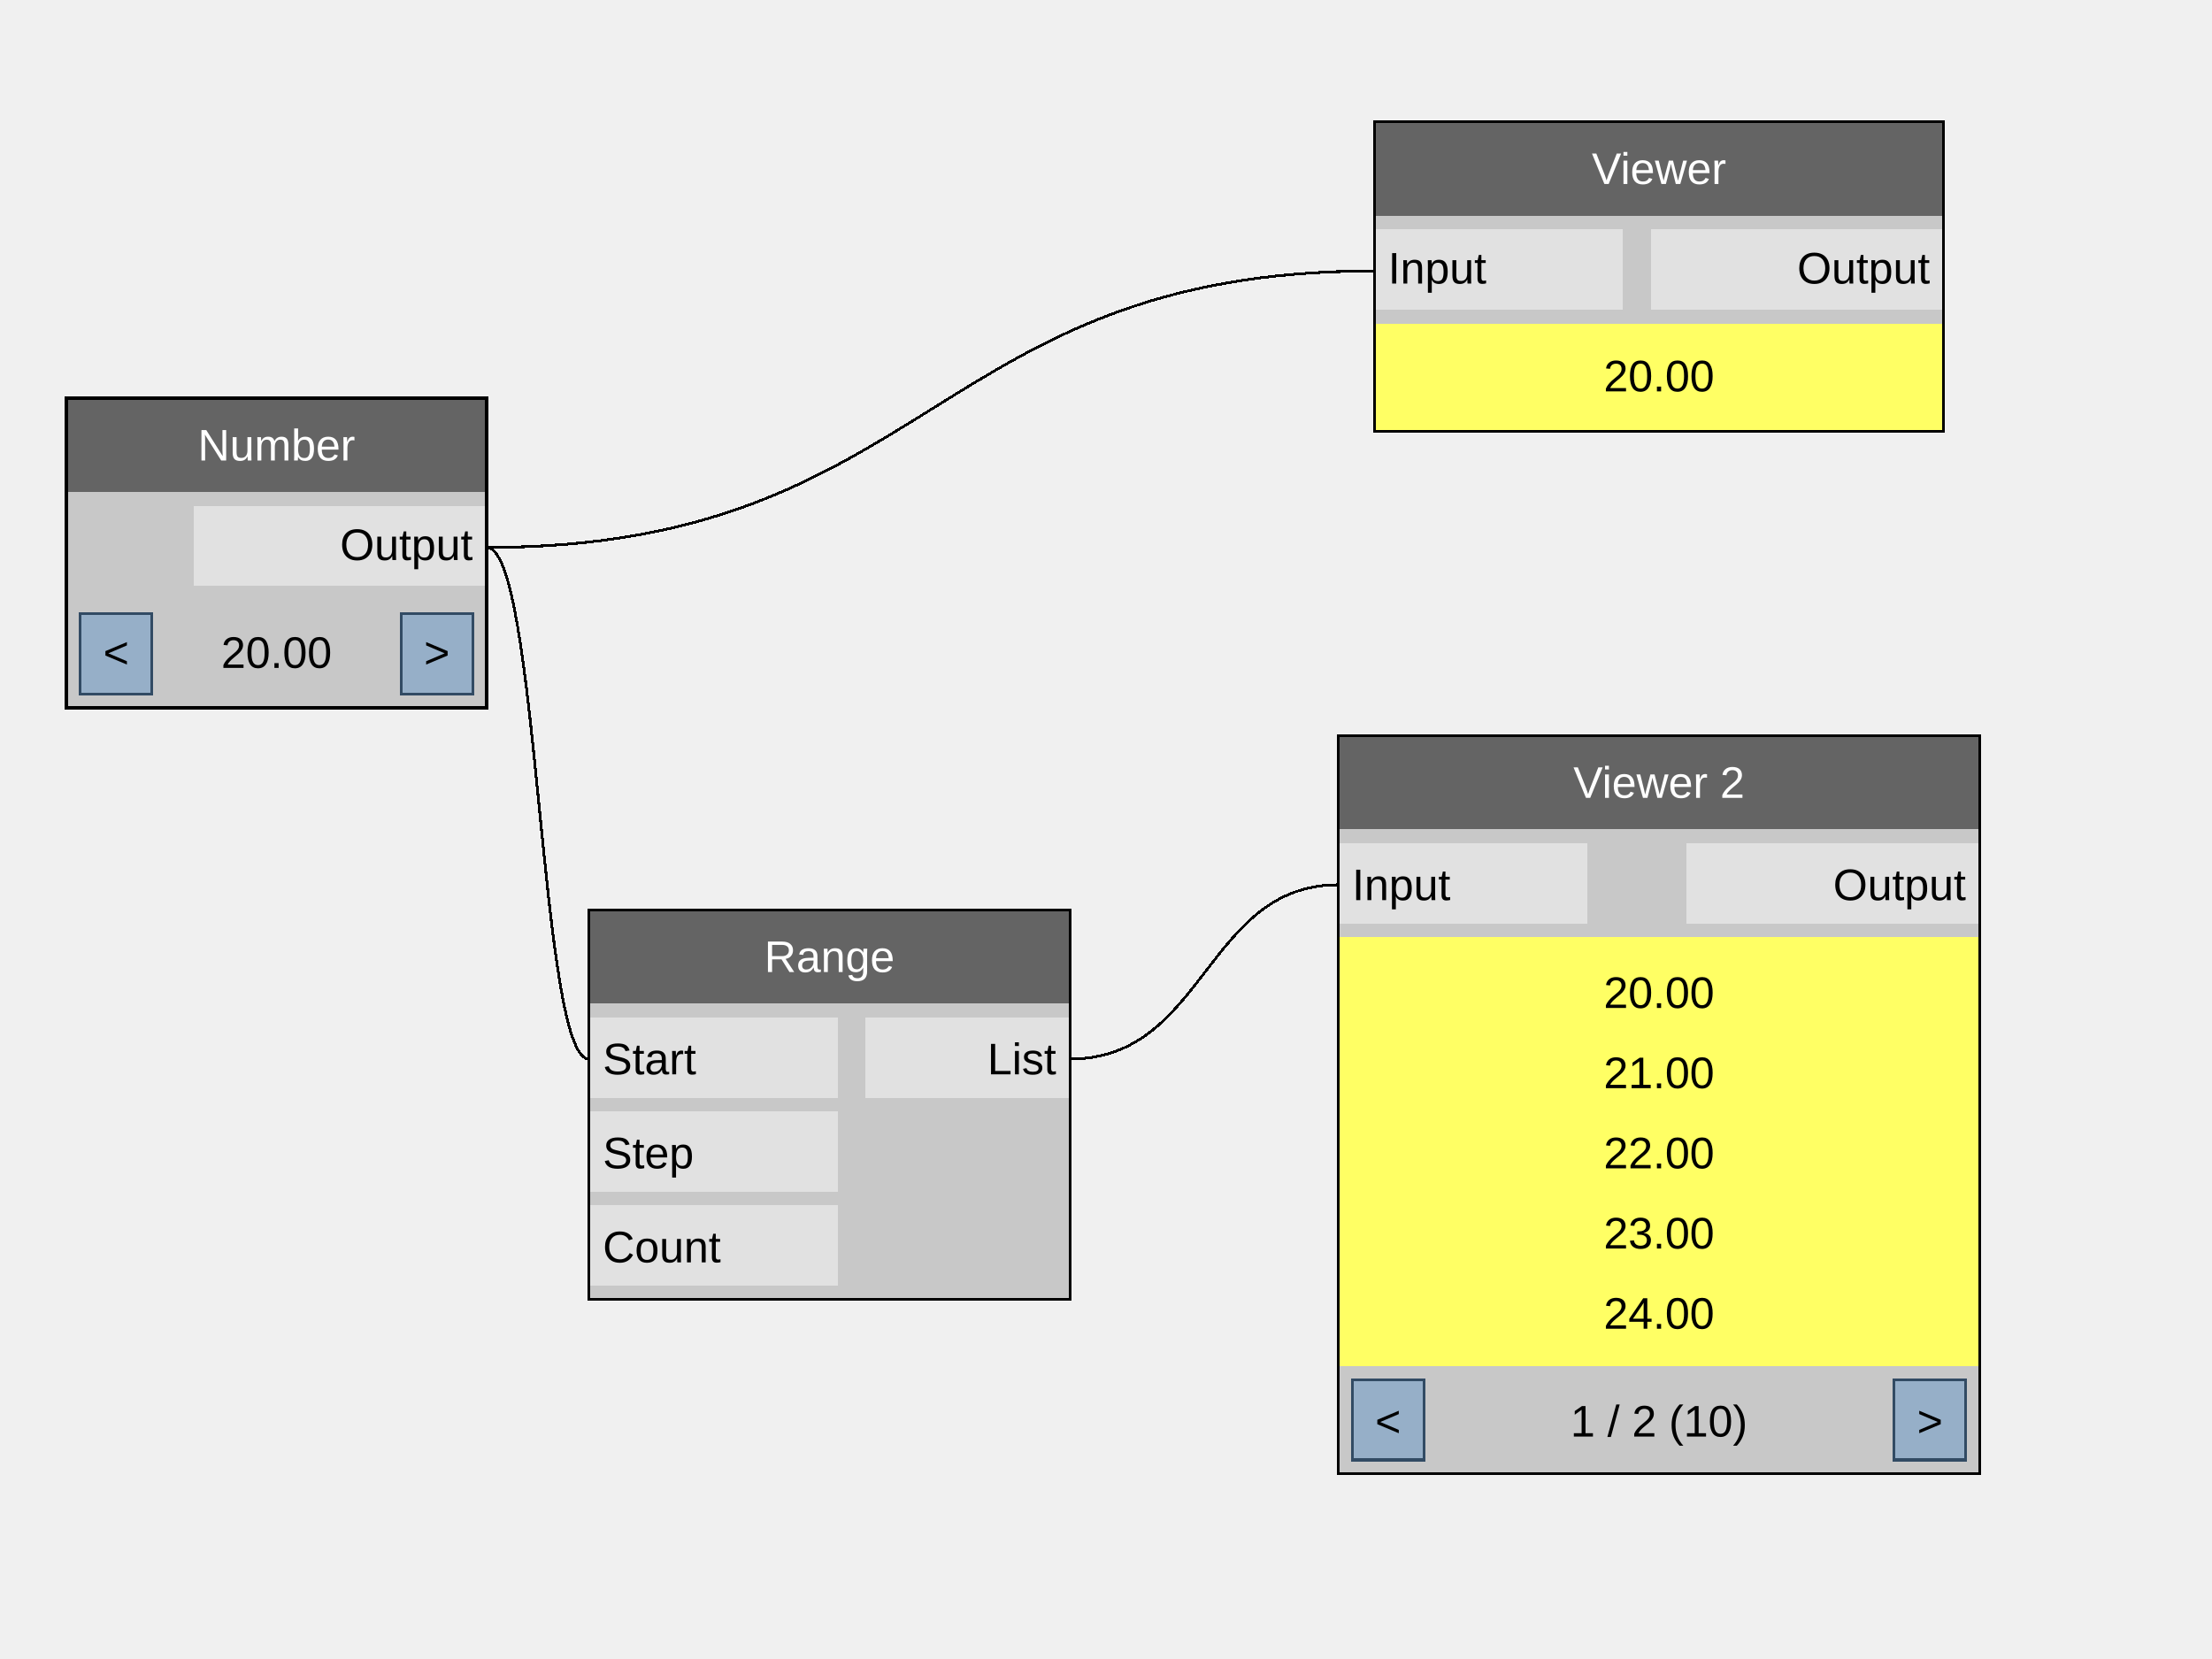
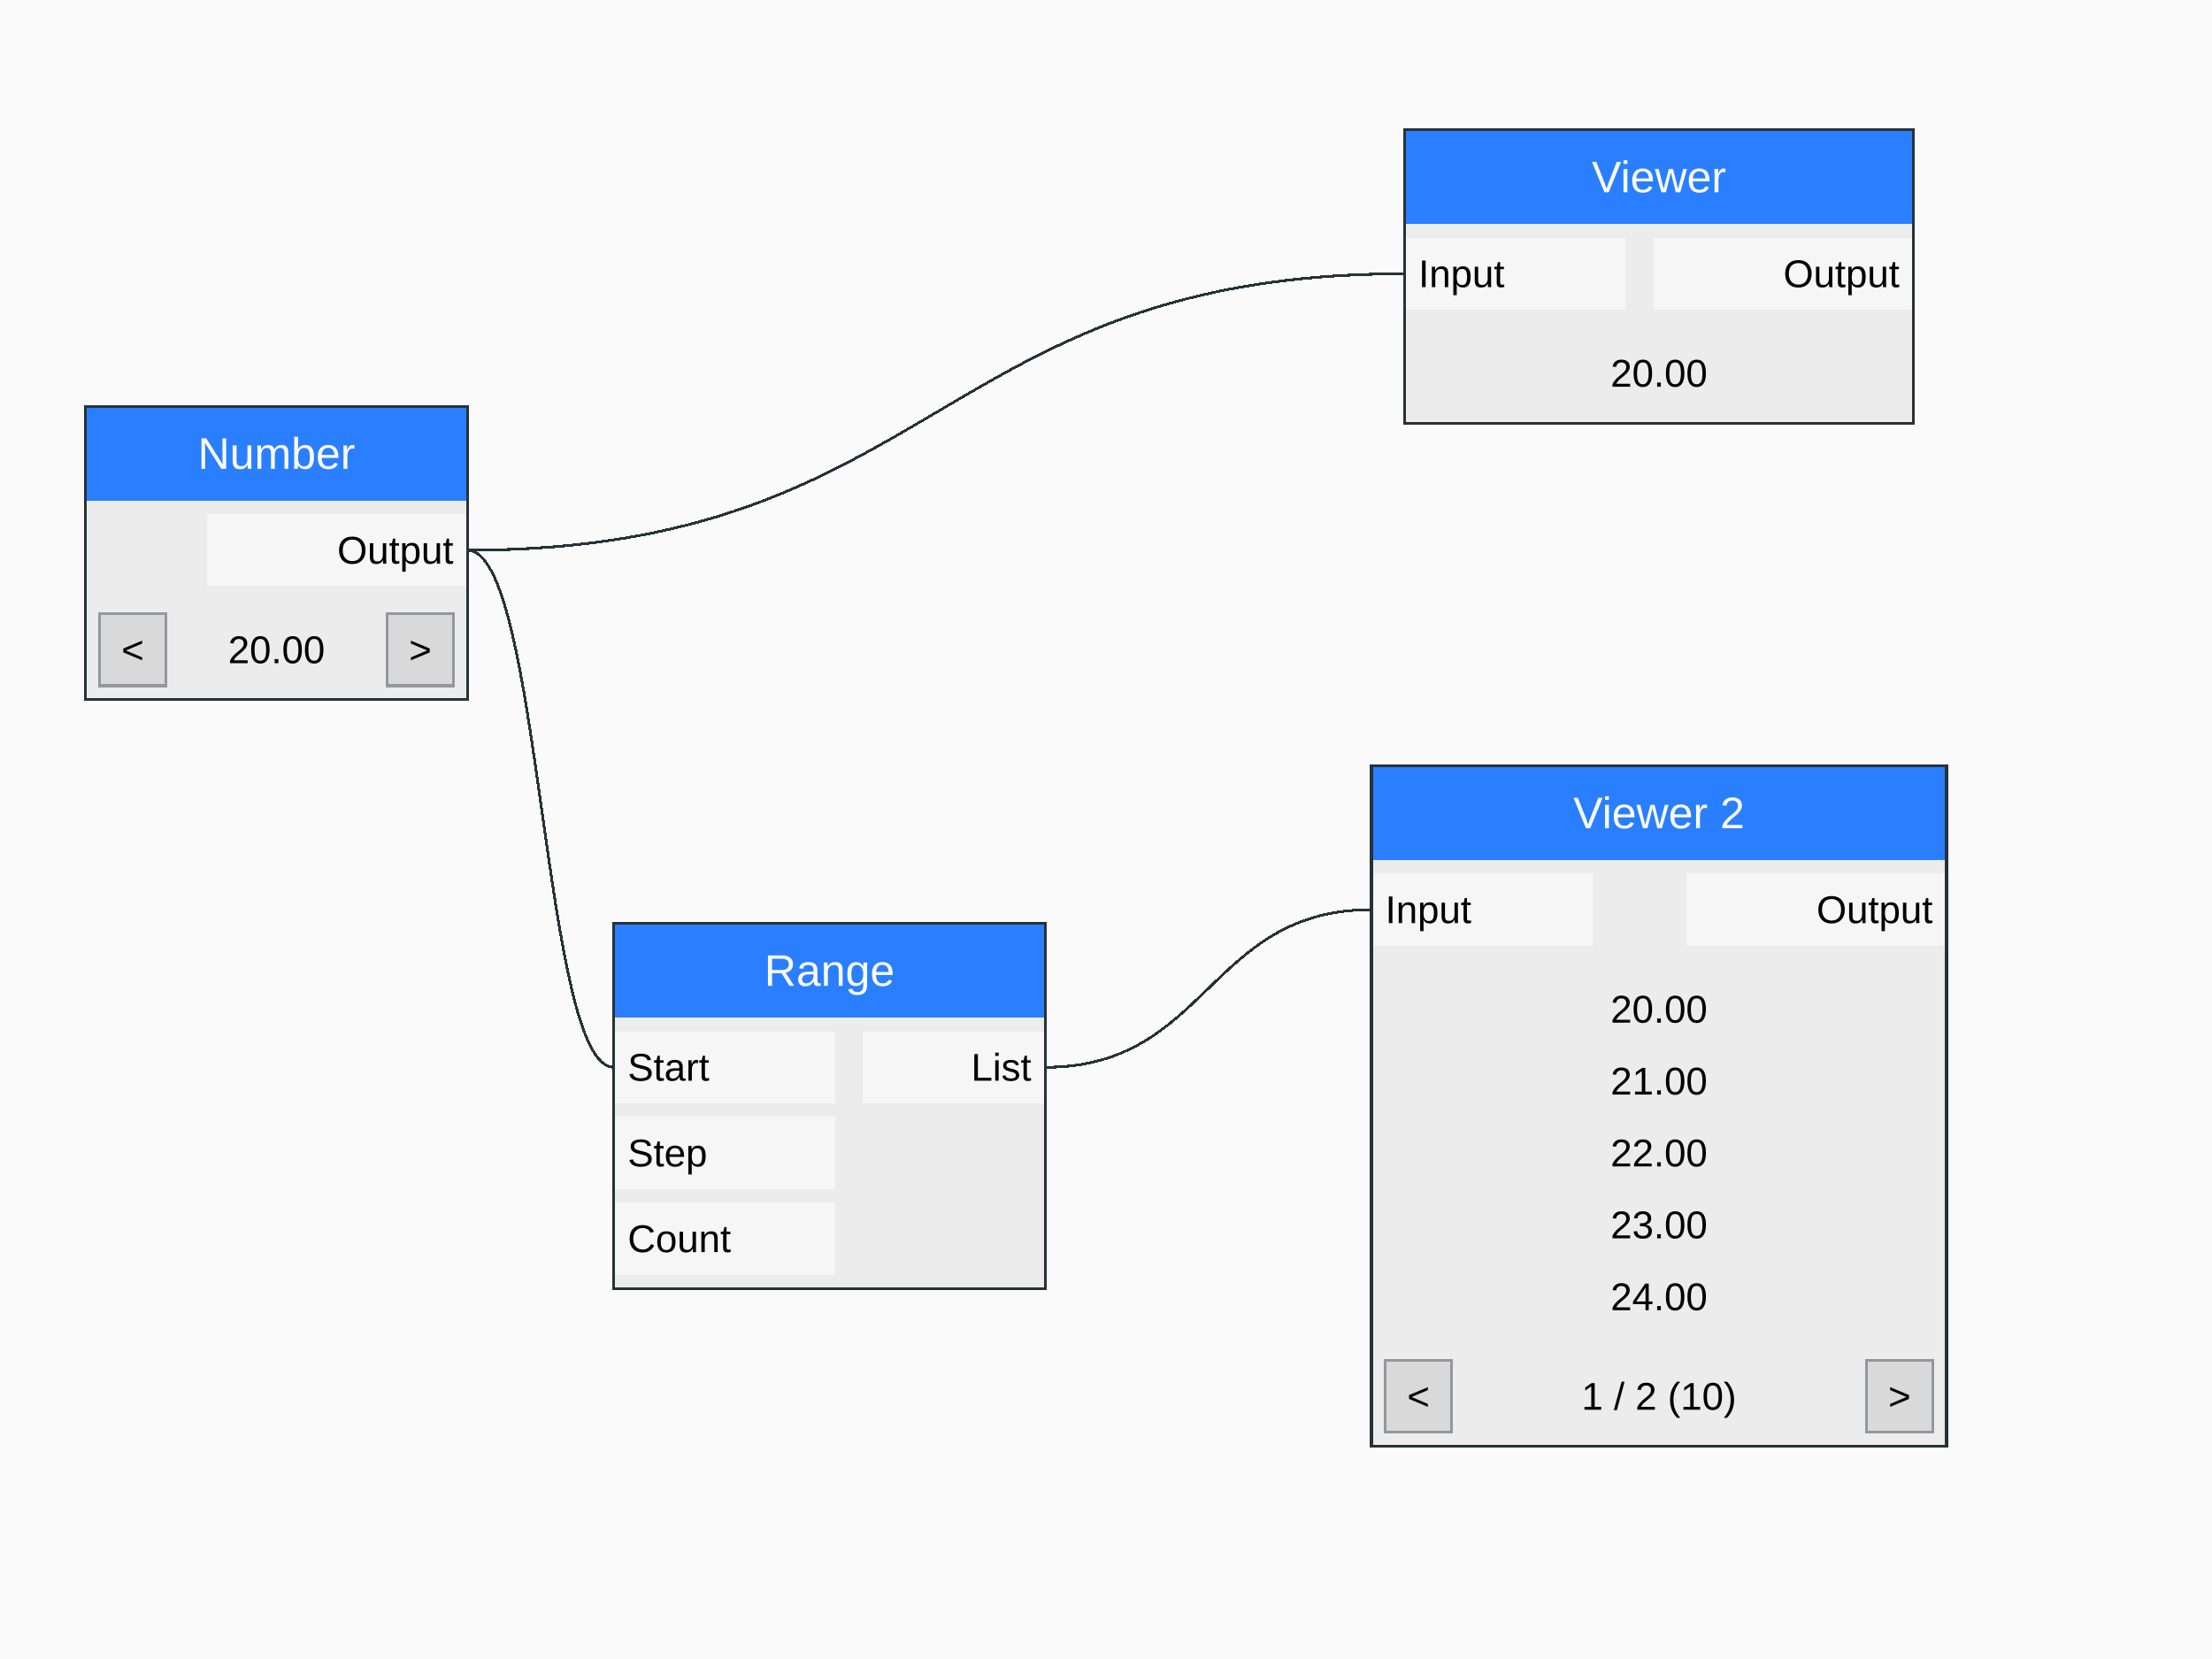
<svg xmlns="http://www.w3.org/2000/svg" version="1.1" width="800" height="600" shape-rendering="crispEdges">
-   <rect x="0" y="0" width="800" height="600" style="fill:rgb(240,240,240);" />
-   <path d="M176,198 C337,198 337,98 497,98" style="fill:none;stroke-width:1px;stroke:rgb(0,0,0);" />
-   <path d="M176,198 C195,198 195,383 213,383" style="fill:none;stroke-width:1px;stroke:rgb(0,0,0);" />
-   <path d="M387,383 C436,383 436,320 484,320" style="fill:none;stroke-width:1px;stroke:rgb(0,0,0);" />
-   <rect x="24" y="144" width="152" height="34" style="fill:rgb(100,100,100);" />
-   <text x="100" y="161" dominant-baseline="central" text-anchor="middle" style="fill:rgb(255,255,255);font-family:Arial;font-size:16px;">Number</text>
-   <rect x="24" y="178" width="152" height="39" style="fill:rgb(200,200,200);" />
-   <rect x="70" y="183" width="106" height="29" style="fill:rgb(225,225,225);" />
-   <text x="171" y="197" dominant-baseline="central" text-anchor="end" style="fill:rgb(0,0,0);font-family:Arial;font-size:16px;">Output</text>
-   <rect x="24" y="217" width="152" height="39" style="fill:rgb(200,200,200);" />
-   <text x="100" y="236" dominant-baseline="central" text-anchor="middle" style="fill:rgb(0,0,0);font-family:Arial;font-size:16px;">20.00</text>
-   <rect x="29" y="222" width="26" height="29" style="fill:rgb(150,175,200);" />
-   <text x="42" y="236" dominant-baseline="central" text-anchor="middle" style="fill:rgb(0,0,0);font-family:Arial;font-size:16px;">&lt;</text>
-   <rect x="29" y="222" width="26" height="29" style="fill:none;stroke-width:1px;stroke:rgb(50,75,100);" />
-   <rect x="145" y="222" width="26" height="29" style="fill:rgb(150,175,200);" />
-   <text x="158" y="236" dominant-baseline="central" text-anchor="middle" style="fill:rgb(0,0,0);font-family:Arial;font-size:16px;">&gt;</text>
-   <rect x="145" y="222" width="26" height="29" style="fill:none;stroke-width:1px;stroke:rgb(50,75,100);" />
-   <rect x="24" y="144" width="152" height="112" style="fill:none;stroke-width:1px;stroke:rgb(0,0,0);" />
-   <rect x="213" y="329" width="174" height="34" style="fill:rgb(100,100,100);" />
-   <text x="300" y="346" dominant-baseline="central" text-anchor="middle" style="fill:rgb(255,255,255);font-family:Arial;font-size:16px;">Range</text>
-   <rect x="213" y="363" width="174" height="107" style="fill:rgb(200,200,200);" />
-   <rect x="213" y="368" width="90" height="29" style="fill:rgb(225,225,225);" />
-   <text x="218" y="383" dominant-baseline="central" text-anchor="start" style="fill:rgb(0,0,0);font-family:Arial;font-size:16px;">Start</text>
-   <rect x="213" y="402" width="90" height="29" style="fill:rgb(225,225,225);" />
-   <text x="218" y="417" dominant-baseline="central" text-anchor="start" style="fill:rgb(0,0,0);font-family:Arial;font-size:16px;">Step</text>
-   <rect x="213" y="436" width="90" height="29" style="fill:rgb(225,225,225);" />
-   <text x="218" y="451" dominant-baseline="central" text-anchor="start" style="fill:rgb(0,0,0);font-family:Arial;font-size:16px;">Count</text>
-   <rect x="313" y="368" width="74" height="29" style="fill:rgb(225,225,225);" />
-   <text x="382" y="383" dominant-baseline="central" text-anchor="end" style="fill:rgb(0,0,0);font-family:Arial;font-size:16px;">List</text>
-   <rect x="213" y="329" width="174" height="141" style="fill:none;stroke-width:1px;stroke:rgb(0,0,0);" />
-   <rect x="497" y="44" width="206" height="34" style="fill:rgb(100,100,100);" />
-   <text x="600" y="61" dominant-baseline="central" text-anchor="middle" style="fill:rgb(255,255,255);font-family:Arial;font-size:16px;">Viewer</text>
-   <rect x="497" y="78" width="206" height="39" style="fill:rgb(200,200,200);" />
-   <rect x="497" y="83" width="90" height="29" style="fill:rgb(225,225,225);" />
-   <text x="502" y="97" dominant-baseline="central" text-anchor="start" style="fill:rgb(0,0,0);font-family:Arial;font-size:16px;">Input</text>
-   <rect x="597" y="83" width="106" height="29" style="fill:rgb(225,225,225);" />
-   <text x="698" y="97" dominant-baseline="central" text-anchor="end" style="fill:rgb(0,0,0);font-family:Arial;font-size:16px;">Output</text>
-   <rect x="497" y="117" width="206" height="39" style="fill:rgb(255,255,100);" />
-   <text x="600" y="136" dominant-baseline="central" text-anchor="middle" style="fill:rgb(0,0,0);font-family:Arial;font-size:16px;">20.00</text>
-   <rect x="497" y="44" width="206" height="112" style="fill:none;stroke-width:1px;stroke:rgb(0,0,0);" />
-   <rect x="484" y="266" width="232" height="34" style="fill:rgb(100,100,100);" />
-   <text x="600" y="283" dominant-baseline="central" text-anchor="middle" style="fill:rgb(255,255,255);font-family:Arial;font-size:16px;">Viewer 2</text>
-   <rect x="484" y="300" width="232" height="39" style="fill:rgb(200,200,200);" />
-   <rect x="484" y="305" width="90" height="29" style="fill:rgb(225,225,225);" />
-   <text x="489" y="320" dominant-baseline="central" text-anchor="start" style="fill:rgb(0,0,0);font-family:Arial;font-size:16px;">Input</text>
-   <rect x="610" y="305" width="106" height="29" style="fill:rgb(225,225,225);" />
-   <text x="711" y="320" dominant-baseline="central" text-anchor="end" style="fill:rgb(0,0,0);font-family:Arial;font-size:16px;">Output</text>
-   <rect x="484" y="339" width="232" height="155" style="fill:rgb(255,255,100);" />
-   <text x="600" y="359" dominant-baseline="central" text-anchor="middle" style="fill:rgb(0,0,0);font-family:Arial;font-size:16px;">20.00</text>
-   <text x="600" y="388" dominant-baseline="central" text-anchor="middle" style="fill:rgb(0,0,0);font-family:Arial;font-size:16px;">21.00</text>
-   <text x="600" y="417" dominant-baseline="central" text-anchor="middle" style="fill:rgb(0,0,0);font-family:Arial;font-size:16px;">22.00</text>
-   <text x="600" y="446" dominant-baseline="central" text-anchor="middle" style="fill:rgb(0,0,0);font-family:Arial;font-size:16px;">23.00</text>
-   <text x="600" y="475" dominant-baseline="central" text-anchor="middle" style="fill:rgb(0,0,0);font-family:Arial;font-size:16px;">24.00</text>
-   <rect x="484" y="494" width="232" height="39" style="fill:rgb(200,200,200);" />
-   <text x="600" y="514" dominant-baseline="central" text-anchor="middle" style="fill:rgb(0,0,0);font-family:Arial;font-size:16px;">1 / 2 (10)</text>
-   <rect x="489" y="499" width="26" height="29" style="fill:rgb(150,175,200);" />
-   <text x="502" y="514" dominant-baseline="central" text-anchor="middle" style="fill:rgb(0,0,0);font-family:Arial;font-size:16px;">&lt;</text>
-   <rect x="489" y="499" width="26" height="29" style="fill:none;stroke-width:1px;stroke:rgb(50,75,100);" />
-   <rect x="685" y="499" width="26" height="29" style="fill:rgb(150,175,200);" />
-   <text x="698" y="514" dominant-baseline="central" text-anchor="middle" style="fill:rgb(0,0,0);font-family:Arial;font-size:16px;">&gt;</text>
-   <rect x="685" y="499" width="26" height="29" style="fill:none;stroke-width:1px;stroke:rgb(50,75,100);" />
-   <rect x="484" y="266" width="232" height="267" style="fill:none;stroke-width:1px;stroke:rgb(0,0,0);" />
+   <rect x="0" y="0" width="800" height="600" style="fill:rgb(250,250,250);" />
+   <path d="M169,199 C339,199 339,99 508,99" style="fill:none;stroke-width:1px;stroke:rgb(38,50,56);" />
+   <path d="M169,199 C196,199 196,386 222,386" style="fill:none;stroke-width:1px;stroke:rgb(38,50,56);" />
+   <path d="M378,386 C437,386 437,329 496,329" style="fill:none;stroke-width:1px;stroke:rgb(38,50,56);" />
+   <rect x="31" y="147" width="138" height="34" style="fill:rgb(41,127,255);" />
+   <text x="100" y="164" dominant-baseline="central" text-anchor="middle" style="fill:rgb(250,250,250);font-family:Arial;font-size:16px;">Number</text>
+   <rect x="31" y="181" width="138" height="36" style="fill:rgb(236,236,236);" />
+   <rect x="75" y="186" width="94" height="26" style="fill:rgb(246,246,246);" />
+   <text x="164" y="199" dominant-baseline="central" text-anchor="end" style="fill:rgb(0,0,0);font-family:Arial;font-size:14px;">Output</text>
+   <rect x="31" y="217" width="138" height="36" style="fill:rgb(236,236,236);" />
+   <text x="100" y="235" dominant-baseline="central" text-anchor="middle" style="fill:rgb(0,0,0);font-family:Arial;font-size:14px;">20.00</text>
+   <rect x="36" y="222" width="24" height="26" style="fill:rgb(217,217,217);" />
+   <text x="48" y="235" dominant-baseline="central" text-anchor="middle" style="fill:rgb(0,0,0);font-family:Arial;font-size:14px;">&lt;</text>
+   <rect x="36" y="222" width="24" height="26" style="fill:none;stroke-width:1px;stroke:rgb(146,152,155);" />
+   <rect x="140" y="222" width="24" height="26" style="fill:rgb(217,217,217);" />
+   <text x="152" y="235" dominant-baseline="central" text-anchor="middle" style="fill:rgb(0,0,0);font-family:Arial;font-size:14px;">&gt;</text>
+   <rect x="140" y="222" width="24" height="26" style="fill:none;stroke-width:1px;stroke:rgb(146,152,155);" />
+   <rect x="31" y="147" width="138" height="106" style="fill:none;stroke-width:1px;stroke:rgb(38,50,56);" />
+   <rect x="222" y="334" width="156" height="34" style="fill:rgb(41,127,255);" />
+   <text x="300" y="351" dominant-baseline="central" text-anchor="middle" style="fill:rgb(250,250,250);font-family:Arial;font-size:16px;">Range</text>
+   <rect x="222" y="368" width="156" height="98" style="fill:rgb(236,236,236);" />
+   <rect x="222" y="373" width="80" height="26" style="fill:rgb(246,246,246);" />
+   <text x="227" y="386" dominant-baseline="central" text-anchor="start" style="fill:rgb(0,0,0);font-family:Arial;font-size:14px;">Start</text>
+   <rect x="222" y="404" width="80" height="26" style="fill:rgb(246,246,246);" />
+   <text x="227" y="417" dominant-baseline="central" text-anchor="start" style="fill:rgb(0,0,0);font-family:Arial;font-size:14px;">Step</text>
+   <rect x="222" y="435" width="80" height="26" style="fill:rgb(246,246,246);" />
+   <text x="227" y="448" dominant-baseline="central" text-anchor="start" style="fill:rgb(0,0,0);font-family:Arial;font-size:14px;">Count</text>
+   <rect x="312" y="373" width="66" height="26" style="fill:rgb(246,246,246);" />
+   <text x="373" y="386" dominant-baseline="central" text-anchor="end" style="fill:rgb(0,0,0);font-family:Arial;font-size:14px;">List</text>
+   <rect x="222" y="334" width="156" height="132" style="fill:none;stroke-width:1px;stroke:rgb(38,50,56);" />
+   <rect x="508" y="47" width="184" height="34" style="fill:rgb(41,127,255);" />
+   <text x="600" y="64" dominant-baseline="central" text-anchor="middle" style="fill:rgb(250,250,250);font-family:Arial;font-size:16px;">Viewer</text>
+   <rect x="508" y="81" width="184" height="36" style="fill:rgb(236,236,236);" />
+   <rect x="508" y="86" width="80" height="26" style="fill:rgb(246,246,246);" />
+   <text x="513" y="99" dominant-baseline="central" text-anchor="start" style="fill:rgb(0,0,0);font-family:Arial;font-size:14px;">Input</text>
+   <rect x="598" y="86" width="94" height="26" style="fill:rgb(246,246,246);" />
+   <text x="687" y="99" dominant-baseline="central" text-anchor="end" style="fill:rgb(0,0,0);font-family:Arial;font-size:14px;">Output</text>
+   <rect x="508" y="117" width="184" height="36" style="fill:rgb(236,236,236);" />
+   <text x="600" y="135" dominant-baseline="central" text-anchor="middle" style="fill:rgb(0,0,0);font-family:Arial;font-size:14px;">20.00</text>
+   <rect x="508" y="47" width="184" height="106" style="fill:none;stroke-width:1px;stroke:rgb(38,50,56);" />
+   <rect x="496" y="277" width="208" height="34" style="fill:rgb(41,127,255);" />
+   <text x="600" y="294" dominant-baseline="central" text-anchor="middle" style="fill:rgb(250,250,250);font-family:Arial;font-size:16px;">Viewer 2</text>
+   <rect x="496" y="311" width="208" height="36" style="fill:rgb(236,236,236);" />
+   <rect x="496" y="316" width="80" height="26" style="fill:rgb(246,246,246);" />
+   <text x="501" y="329" dominant-baseline="central" text-anchor="start" style="fill:rgb(0,0,0);font-family:Arial;font-size:14px;">Input</text>
+   <rect x="610" y="316" width="94" height="26" style="fill:rgb(246,246,246);" />
+   <text x="699" y="329" dominant-baseline="central" text-anchor="end" style="fill:rgb(0,0,0);font-family:Arial;font-size:14px;">Output</text>
+   <rect x="496" y="347" width="208" height="140" style="fill:rgb(236,236,236);" />
+   <text x="600" y="365" dominant-baseline="central" text-anchor="middle" style="fill:rgb(0,0,0);font-family:Arial;font-size:14px;">20.00</text>
+   <text x="600" y="391" dominant-baseline="central" text-anchor="middle" style="fill:rgb(0,0,0);font-family:Arial;font-size:14px;">21.00</text>
+   <text x="600" y="417" dominant-baseline="central" text-anchor="middle" style="fill:rgb(0,0,0);font-family:Arial;font-size:14px;">22.00</text>
+   <text x="600" y="443" dominant-baseline="central" text-anchor="middle" style="fill:rgb(0,0,0);font-family:Arial;font-size:14px;">23.00</text>
+   <text x="600" y="469" dominant-baseline="central" text-anchor="middle" style="fill:rgb(0,0,0);font-family:Arial;font-size:14px;">24.00</text>
+   <rect x="496" y="487" width="208" height="36" style="fill:rgb(236,236,236);" />
+   <text x="600" y="505" dominant-baseline="central" text-anchor="middle" style="fill:rgb(0,0,0);font-family:Arial;font-size:14px;">1 / 2 (10)</text>
+   <rect x="501" y="492" width="24" height="26" style="fill:rgb(217,217,217);" />
+   <text x="513" y="505" dominant-baseline="central" text-anchor="middle" style="fill:rgb(0,0,0);font-family:Arial;font-size:14px;">&lt;</text>
+   <rect x="501" y="492" width="24" height="26" style="fill:none;stroke-width:1px;stroke:rgb(146,152,155);" />
+   <rect x="675" y="492" width="24" height="26" style="fill:rgb(217,217,217);" />
+   <text x="687" y="505" dominant-baseline="central" text-anchor="middle" style="fill:rgb(0,0,0);font-family:Arial;font-size:14px;">&gt;</text>
+   <rect x="675" y="492" width="24" height="26" style="fill:none;stroke-width:1px;stroke:rgb(146,152,155);" />
+   <rect x="496" y="277" width="208" height="246" style="fill:none;stroke-width:1px;stroke:rgb(38,50,56);" />
</svg>
